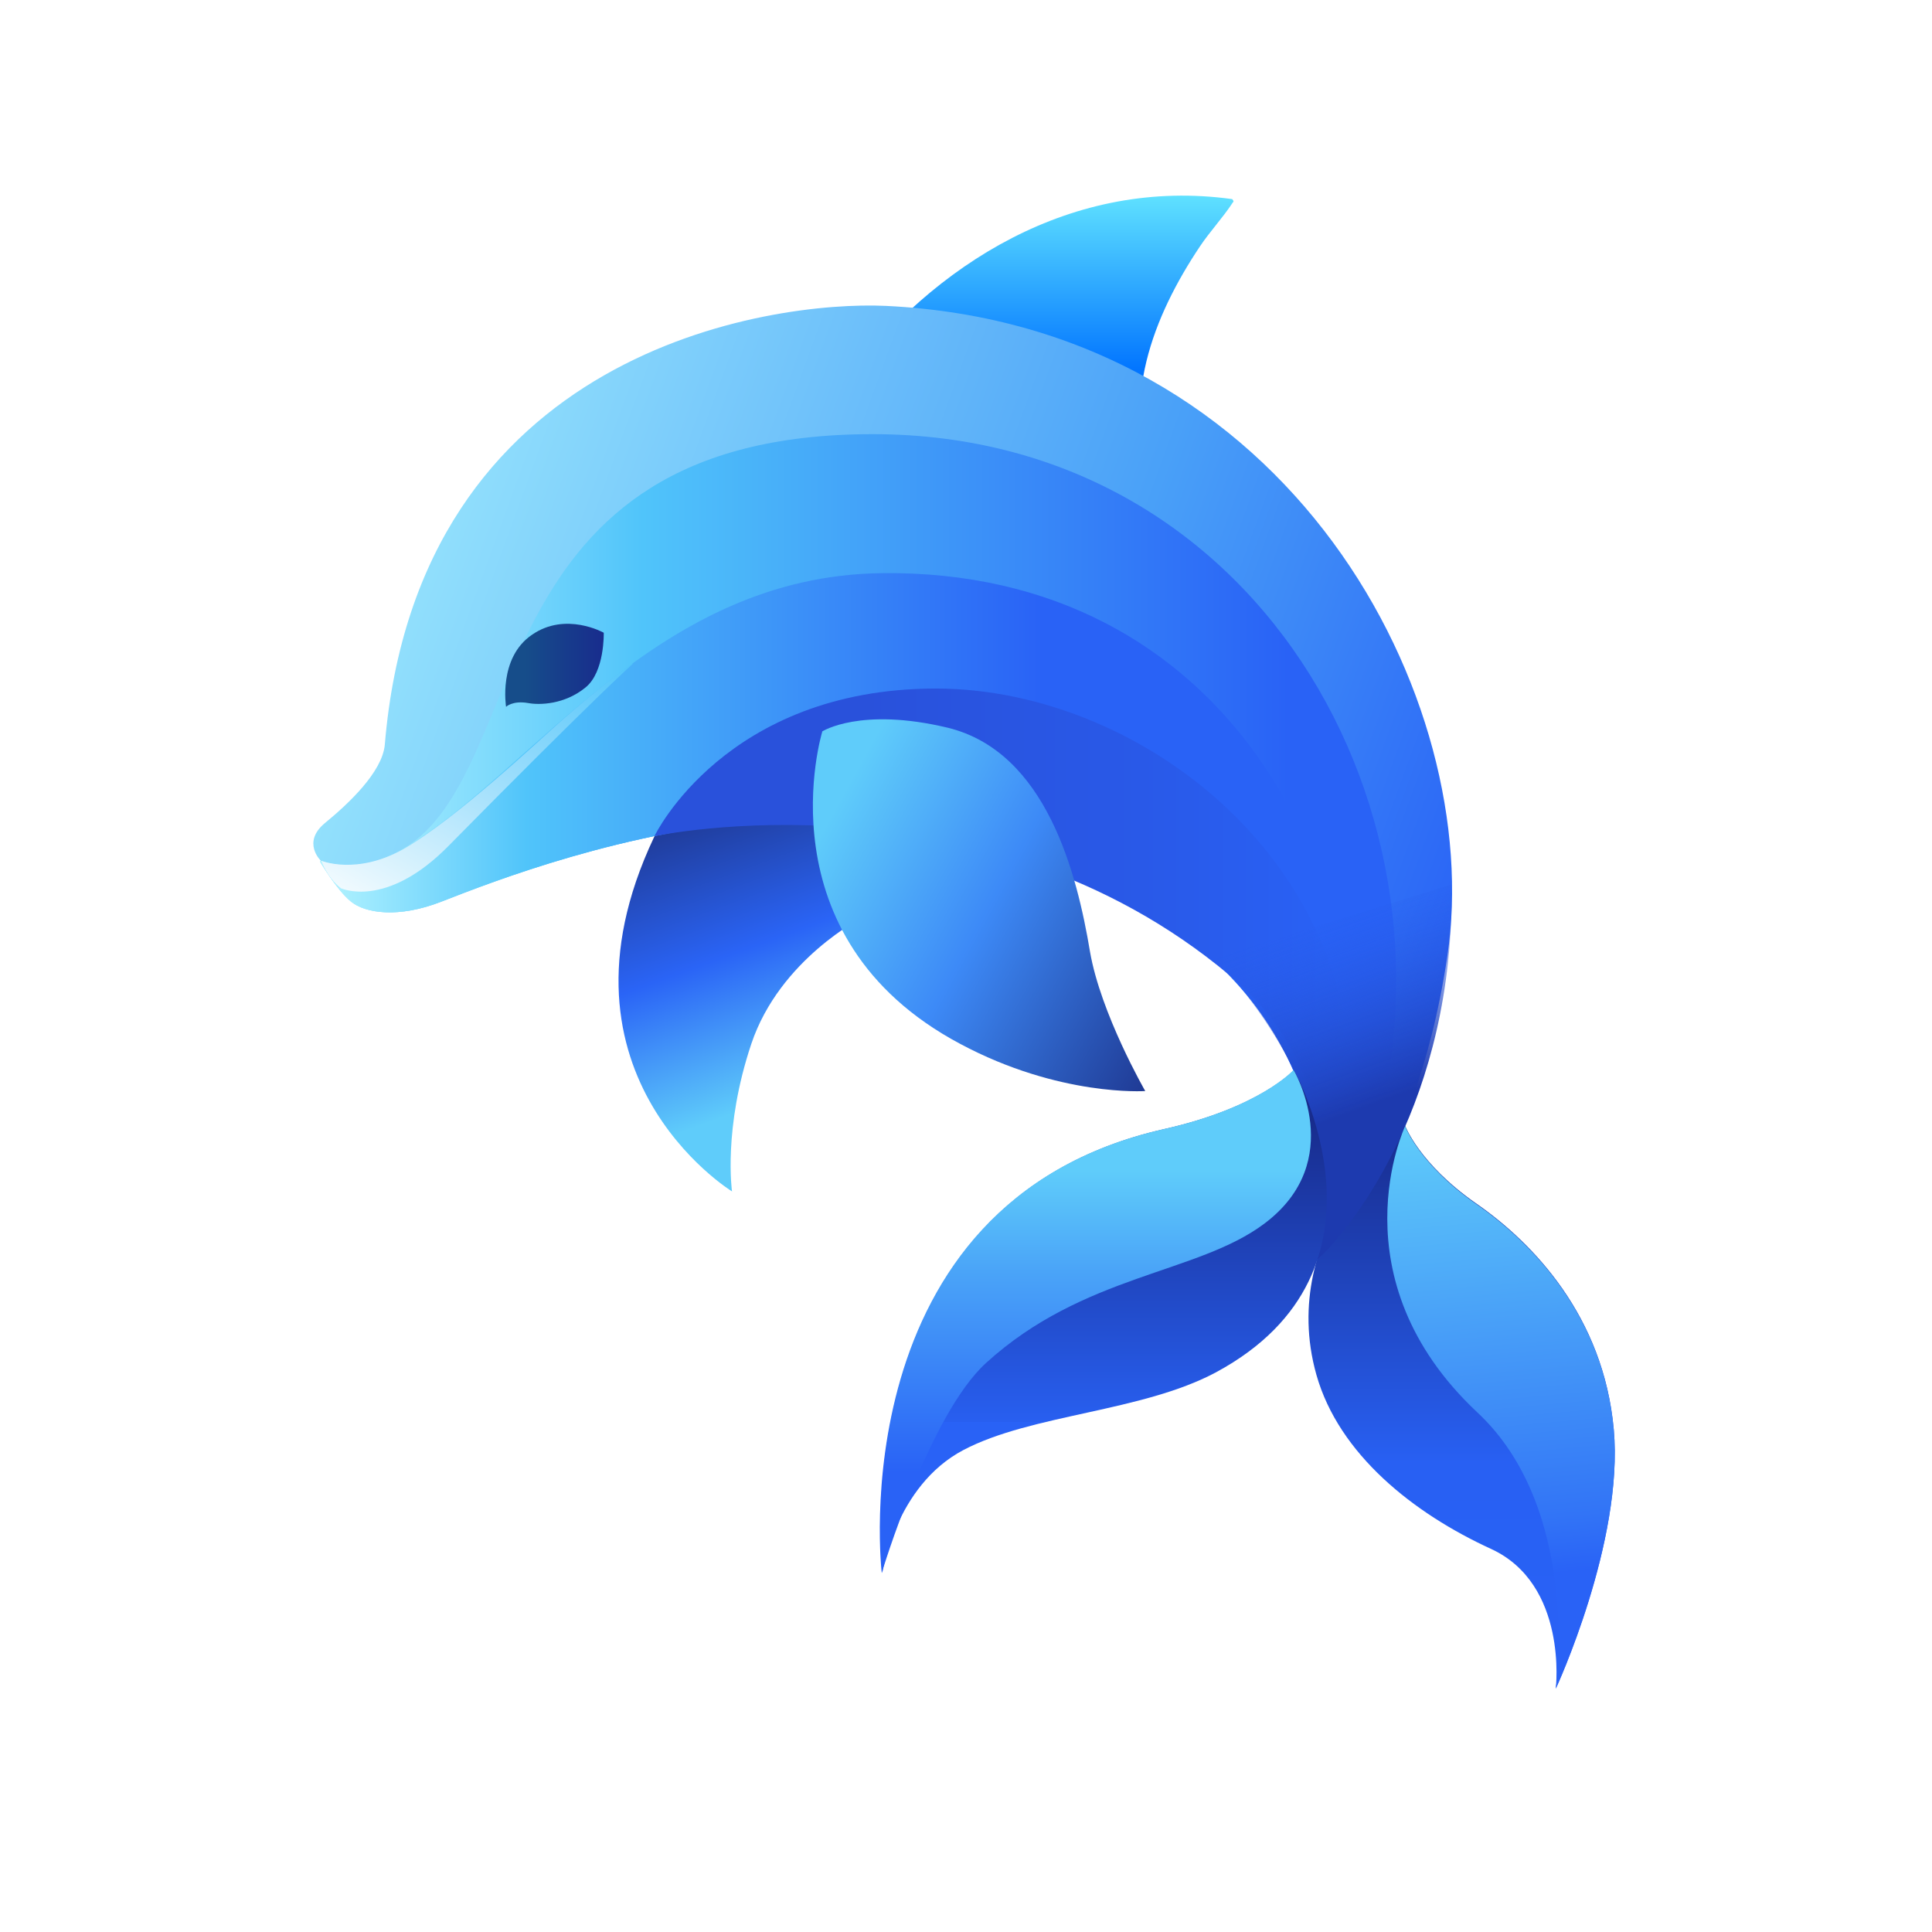
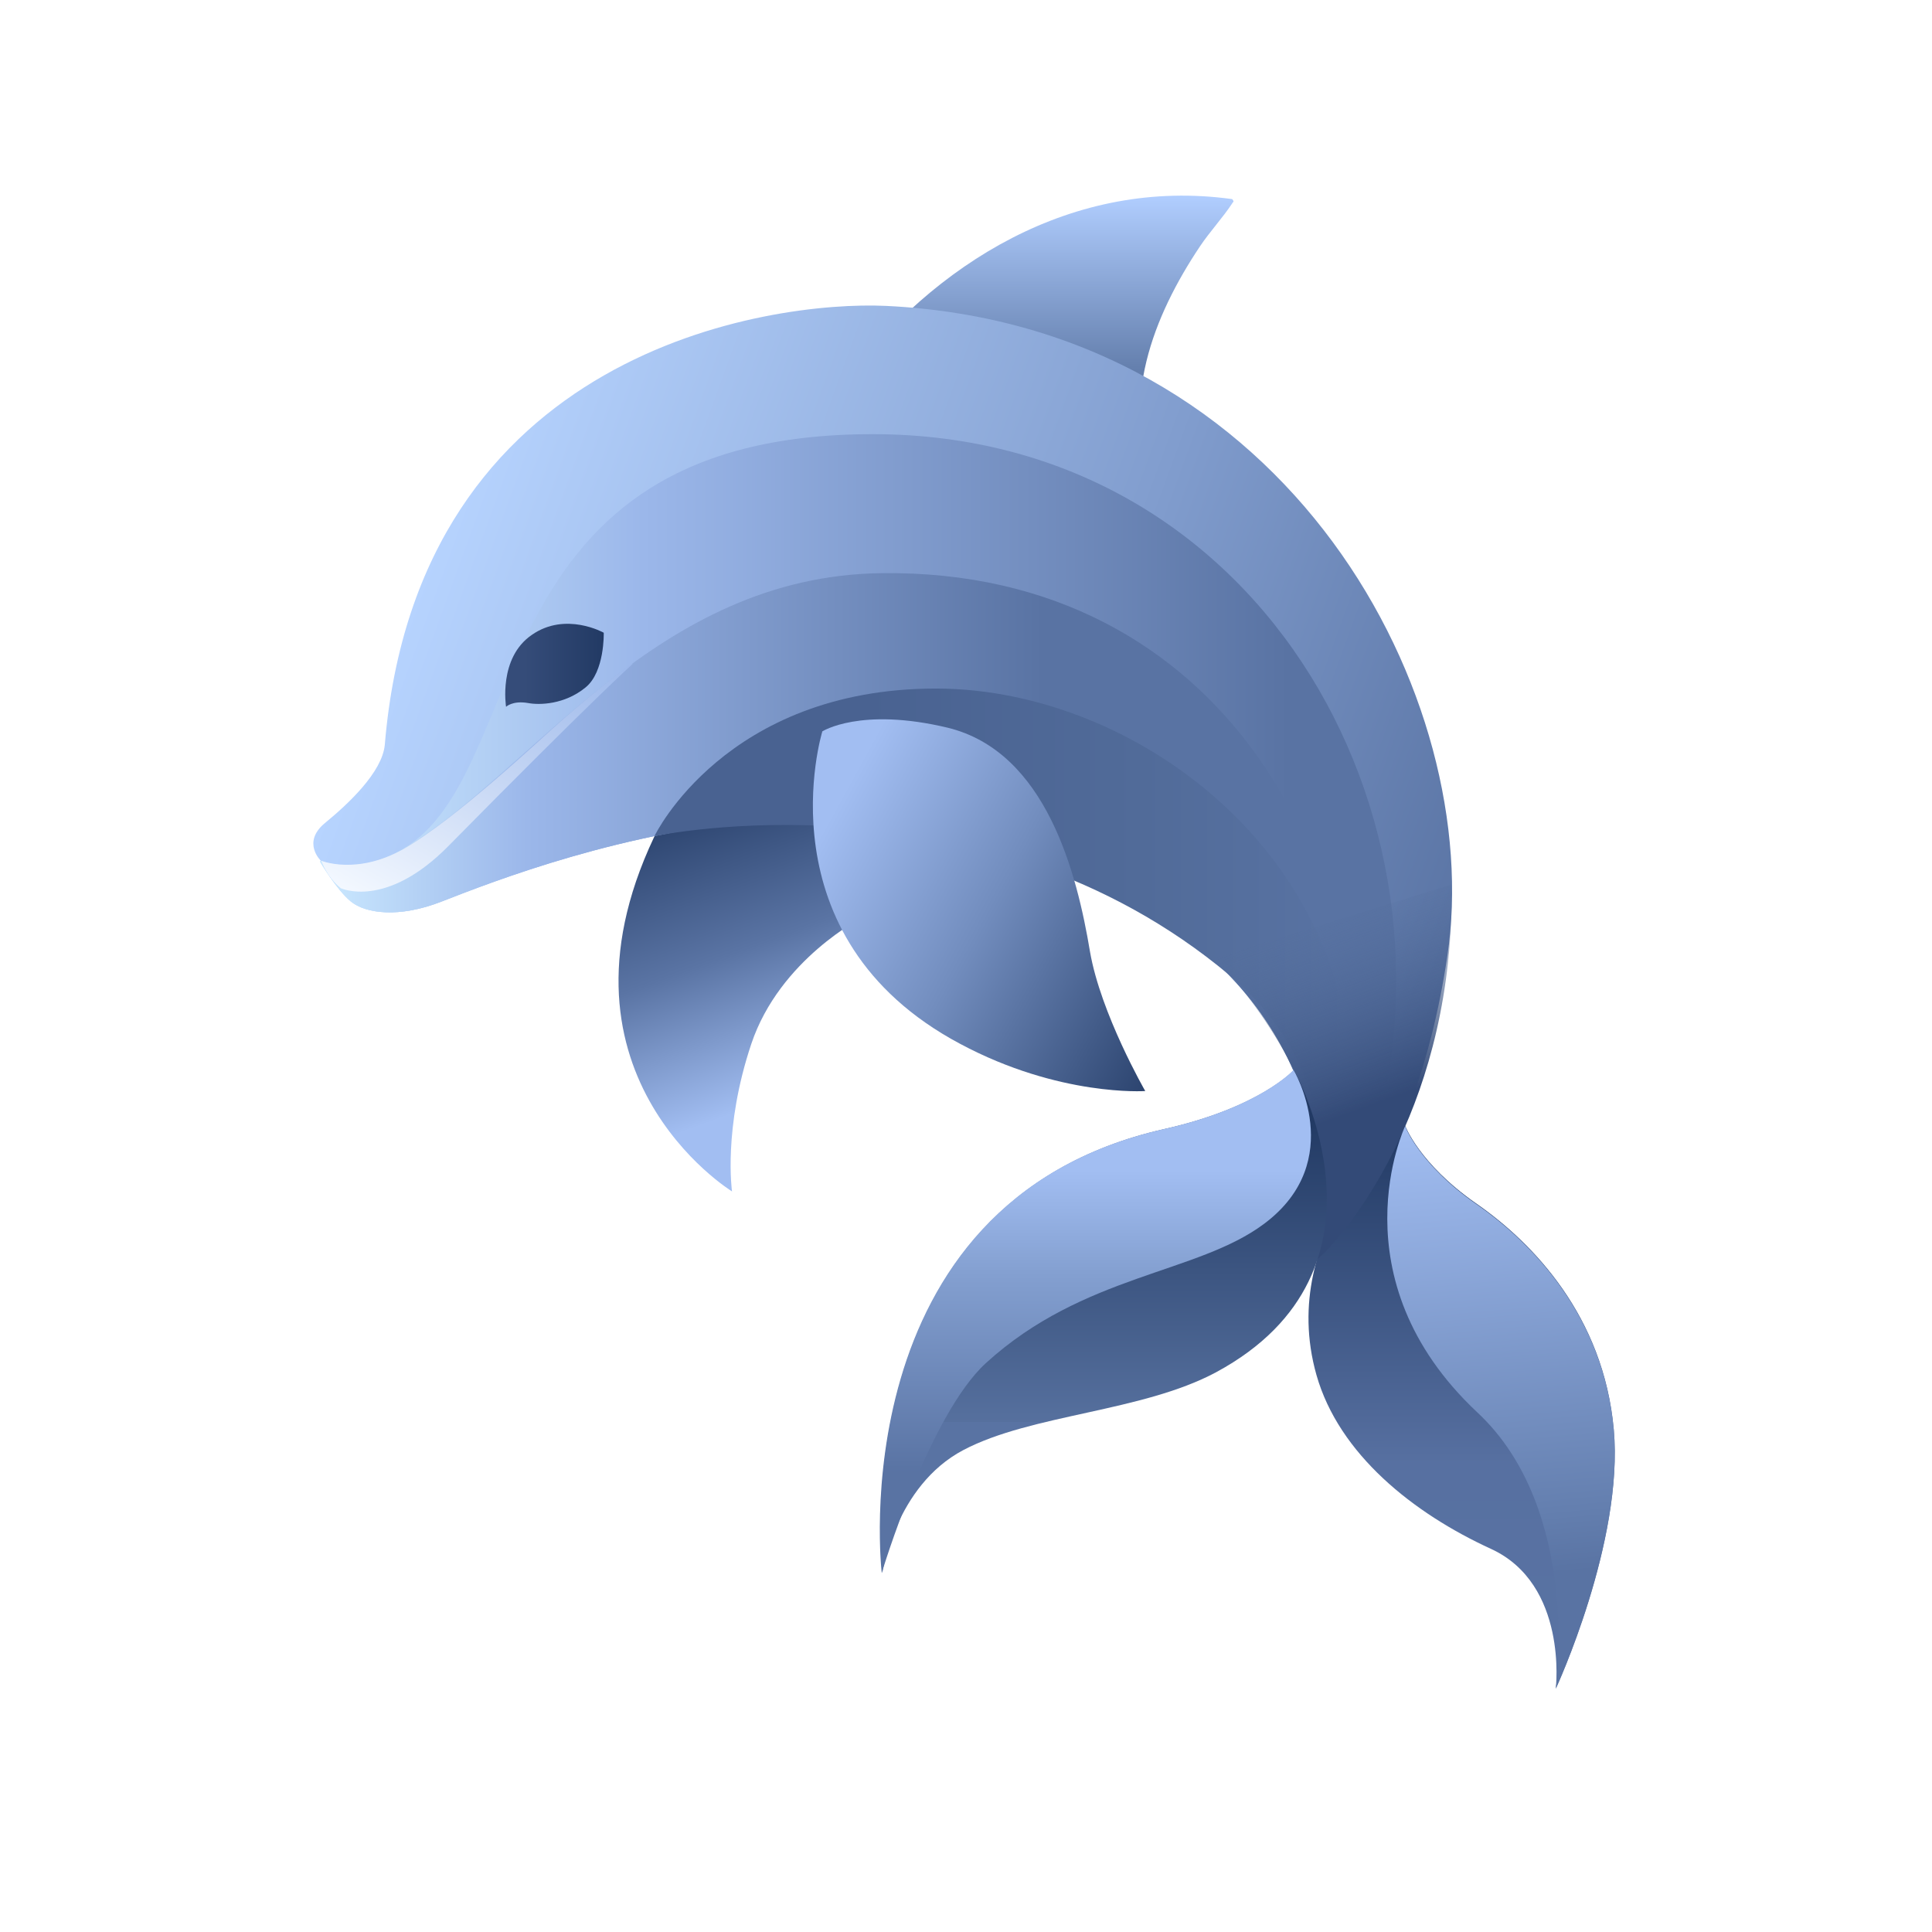
<svg xmlns="http://www.w3.org/2000/svg" id="Layer_1" version="1.1" viewBox="0 0 360 360">
  <defs>
    <style>
      .st0 {
        fill: url(#linear-gradient2);
      }

      .st1 {
        fill: url(#linear-gradient1);
      }

      .st2 {
        fill: url(#linear-gradient9);
      }

      .st3 {
        fill: url(#linear-gradient3);
      }

      .st4 {
        fill: url(#linear-gradient6);
      }

      .st5 {
        fill: url(#linear-gradient8);
      }

      .st6 {
        fill: url(#linear-gradient7);
      }

      .st7 {
        fill: url(#linear-gradient5);
      }

      .st8 {
        fill: url(#linear-gradient4);
      }

      .st9 {
        fill: url(#linear-gradient13);
      }

      .st10 {
        fill: url(#linear-gradient12);
      }

      .st11 {
        fill: url(#linear-gradient11);
      }

      .st12 {
        fill: url(#linear-gradient10);
      }

      .st13 {
        fill: url(#linear-gradient);
      }
    </style>
    <linearGradient id="linear-gradient" x1="12.5" y1="-2650.1" x2="3.2" y2="-2754.6" gradientTransform="translate(24.3 -2428.8) rotate(-5.1) scale(1 -1)" gradientUnits="userSpaceOnUse">
-       <stop offset="0" stop-color="#182c8d" />
-       <stop offset=".6" stop-color="#2860f3" />
-       <stop offset="1" stop-color="#2962f6" />
+       <stop offset="0" stop-color="#223a64" />
+       <stop offset=".6" stop-color="#5770a1" />
+       <stop offset="1" stop-color="#5973a3" />
    </linearGradient>
    <linearGradient id="linear-gradient1" x1="190.6" y1="466.4" x2="190.6" y2="520.5" gradientTransform="translate(0 -430)" gradientUnits="userSpaceOnUse">
-       <stop offset="0" stop-color="#5fe1ff" />
-       <stop offset=".6" stop-color="#0275ff" />
+       <stop offset="0" stop-color="#b1ceff" />
+       <stop offset=".6" stop-color="#647fad" />
    </linearGradient>
    <linearGradient id="linear-gradient2" x1="79.6" y1="-2308.2" x2="276" y2="-2379.6" gradientTransform="translate(0 -2210) scale(1 -1)" gradientUnits="userSpaceOnUse">
-       <stop offset="0" stop-color="#92e0fc" />
-       <stop offset=".6" stop-color="#49a0f8" />
-       <stop offset="1" stop-color="#2962f6" />
+       <stop offset="0" stop-color="#b7d4ff" />
+       <stop offset=".6" stop-color="#819dce" />
+       <stop offset="1" stop-color="#5973a3" />
    </linearGradient>
    <linearGradient id="linear-gradient3" x1="59.6" y1="-2368.4" x2="260.2" y2="-2368.4" gradientTransform="translate(0 -2210) scale(1 -1)" gradientUnits="userSpaceOnUse">
-       <stop offset="0" stop-color="#b4f4ff" />
-       <stop offset=".3" stop-color="#50c4fa" />
-       <stop offset=".9" stop-color="#2962f6" />
+       <stop offset="0" stop-color="#cbe9ff" />
+       <stop offset=".3" stop-color="#9bb7ea" />
+       <stop offset=".9" stop-color="#5973a3" />
    </linearGradient>
    <linearGradient id="linear-gradient4" x1="151.6" y1="-2427" x2="127.6" y2="-2361.1" gradientTransform="translate(0 -2210) scale(1 -1)" gradientUnits="userSpaceOnUse">
-       <stop offset=".2" stop-color="#5fccfa" />
-       <stop offset=".6" stop-color="#2a64f6" />
-       <stop offset="1" stop-color="#1f3993" />
+       <stop offset=".2" stop-color="#a2bef2" />
+       <stop offset=".6" stop-color="#5a74a4" />
+       <stop offset="1" stop-color="#2b436e" />
    </linearGradient>
    <linearGradient id="linear-gradient5" x1="59.7" y1="-2381.3" x2="252" y2="-2381.3" gradientTransform="translate(0 -2210) scale(1 -1)" gradientUnits="userSpaceOnUse">
-       <stop offset="0" stop-color="#b4f4ff" />
-       <stop offset=".2" stop-color="#50c4fa" />
-       <stop offset=".7" stop-color="#2962f6" />
+       <stop offset="0" stop-color="#cbe9ff" />
+       <stop offset=".2" stop-color="#9bb7ea" />
+       <stop offset=".7" stop-color="#5973a3" />
    </linearGradient>
    <linearGradient id="linear-gradient6" x1="122" y1="-2392.1" x2="251.6" y2="-2392.1" gradientTransform="translate(0 -2210) scale(1 -1)" gradientUnits="userSpaceOnUse">
-       <stop offset=".3" stop-color="#2951db" />
-       <stop offset=".7" stop-color="#2959e8" />
-       <stop offset="1" stop-color="#2962f6" />
+       <stop offset=".3" stop-color="#496291" />
+       <stop offset=".7" stop-color="#516b99" />
+       <stop offset="1" stop-color="#5973a3" />
    </linearGradient>
    <linearGradient id="linear-gradient7" x1="72.4" y1="-2380.6" x2="104.1" y2="-2325.6" gradientTransform="translate(0 -2210) scale(1 -1)" gradientUnits="userSpaceOnUse">
      <stop offset="0" stop-color="#fff" />
-       <stop offset="0" stop-color="#f0fafe" />
-       <stop offset="1" stop-color="#50c4fa" />
+       <stop offset="0" stop-color="#f3f8ff" />
+       <stop offset="1" stop-color="#9bb7ea" />
    </linearGradient>
    <linearGradient id="linear-gradient8" x1="247.2" y1="-2380.9" x2="267.6" y2="-2437" gradientTransform="translate(0 -2210) scale(1 -1)" gradientUnits="userSpaceOnUse">
-       <stop offset="0" stop-color="#2962f6" stop-opacity="0" />
-       <stop offset="0" stop-color="#275dee" stop-opacity=".1" />
-       <stop offset=".6" stop-color="#1d3aaf" />
+       <stop offset="0" stop-color="#5973a3" stop-opacity="0" />
+       <stop offset="0" stop-color="#546e9c" stop-opacity=".1" />
+       <stop offset=".6" stop-color="#334a77" />
    </linearGradient>
    <linearGradient id="linear-gradient9" x1="94.1" y1="-2334" x2="112.5" y2="-2334" gradientTransform="translate(0 -2210) scale(1 -1)" gradientUnits="userSpaceOnUse">
-       <stop offset=".2" stop-color="#164d8a" />
-       <stop offset="1" stop-color="#182c8d" />
+       <stop offset=".2" stop-color="#354c79" />
+       <stop offset="1" stop-color="#223a64" />
    </linearGradient>
    <linearGradient id="linear-gradient10" x1="205.6" y1="-2503.1" x2="205.6" y2="-2409.4" gradientTransform="translate(0 -2210) scale(1 -1)" gradientUnits="userSpaceOnUse">
-       <stop offset=".3" stop-color="#2962f6" />
-       <stop offset=".3" stop-color="#285ff0" />
-       <stop offset=".9" stop-color="#182c8d" />
+       <stop offset=".3" stop-color="#5973a3" />
+       <stop offset=".3" stop-color="#56709e" />
+       <stop offset=".9" stop-color="#223a64" />
    </linearGradient>
    <linearGradient id="linear-gradient11" x1="538.9" y1="-1925.9" x2="618.8" y2="-1955" gradientTransform="translate(-90.5 -1837.8) rotate(8.8) scale(1 -1)" gradientUnits="userSpaceOnUse">
-       <stop offset=".1" stop-color="#5fccfa" />
-       <stop offset=".5" stop-color="#3d8af7" />
-       <stop offset="1" stop-color="#1f3993" />
+       <stop offset=".1" stop-color="#a2bef2" />
+       <stop offset=".5" stop-color="#728dbe" />
+       <stop offset="1" stop-color="#2b436e" />
    </linearGradient>
    <linearGradient id="linear-gradient12" x1="204.1" y1="-2409.4" x2="204.1" y2="-2503.1" gradientTransform="translate(0 -2210) scale(1 -1)" gradientUnits="userSpaceOnUse">
-       <stop offset=".2" stop-color="#5fccfa" />
-       <stop offset=".4" stop-color="#4aa4f8" />
-       <stop offset=".8" stop-color="#2962f6" />
+       <stop offset=".2" stop-color="#a2bef2" />
+       <stop offset=".4" stop-color="#84a0d1" />
+       <stop offset=".8" stop-color="#5973a3" />
    </linearGradient>
    <linearGradient id="linear-gradient13" x1="16.4" y1="-2649.3" x2="16.4" y2="-2756.2" gradientTransform="translate(24.3 -2428.8) rotate(-5.1) scale(1 -1)" gradientUnits="userSpaceOnUse">
-       <stop offset="0" stop-color="#5fccfa" />
-       <stop offset=".7" stop-color="#3274f6" />
-       <stop offset=".8" stop-color="#2962f6" />
+       <stop offset="0" stop-color="#a2bef2" />
+       <stop offset=".7" stop-color="#637eae" />
+       <stop offset=".8" stop-color="#5973a3" />
    </linearGradient>
  </defs>
  <g id="Layer_11" data-name="Layer_1">
    <g id="Layer_1-2">
      <path class="st13" d="M261.8,209.7s2.6,7.1,13.2,14.5c10.7,7.4,23.8,21.1,25.7,42.1,1.9,20.9-10.8,48.3-10.8,48.3,0,0,2.3-19.4-12.1-26s-28.3-17.6-32.5-32.4c-7.6-26.9,16.5-46.4,16.5-46.4h0Z" />
      <g id="cfZ4UG">
        <path class="st1" d="M151.4,79.6c2-2.3,3.6-5.2,5.5-7.7,17.2-23,43.1-38.9,72.7-34.8.5.6.1.5,0,.8-1.7,2.6-4.2,5.3-6,8-8.7,13-15.1,29.2-8.4,44.7" />
      </g>
      <path class="st0" d="M59.8,160.4s-3.6-3.4.7-7c4.4-3.6,10.7-9.5,11.2-14.6,6.1-73.6,71.8-82.8,93.4-81.8,75.5,3.6,111.7,73.5,104.6,121.1-6.3,42.4-25.5,57.8-25.5,57.8,0,0,8.7-29.4-15.1-54.1-49.8-51.9-127.4-21.4-146.9-13.8-7.9,3.1-14.1,2.2-16.8,0s-5.8-7.5-5.8-7.5h.2,0Z" />
      <path class="st3" d="M59.8,160.4s6.7,2.9,15.3-2.2c24.5-14.6,13.7-77.3,87.5-77.3s113.1,74.3,91.8,136.8c-2.7,7.9-10.2,18.2-10.2,18.2,0,0,8.7-29.4-15.1-54.1-49.8-51.9-127.4-21.4-146.9-13.8-7.9,3.1-14.1,2.2-16.8,0s-5.8-7.5-5.8-7.5h.2,0Z" />
      <path class="st8" d="M154.7,151.8l6.1,19.1s-15.5,7.8-20.8,23.6-3.6,27.5-3.6,27.5c0,0-36.6-22.4-13.5-68.1,0,0,2.5-.9,17.2-1.8,8.4-.5,14.7-.3,14.7-.3h0Z" />
      <path class="st7" d="M59.8,160.4s6.7,2.9,15.3-2.2c24.5-14.6,47.1-50.9,89.2-51.4,64.1-.8,93.7,56.3,86.7,106.6-1.1,8.3-6.7,22.5-6.7,22.5,0,0,8.7-29.4-15.1-54.1-49.8-51.9-127.4-21.4-146.9-13.8-7.9,3.1-14.1,2.2-16.8,0s-5.8-7.5-5.8-7.5h.1Z" />
      <path class="st4" d="M122,155.7s13.2-27.4,52.4-27.4,83.6,34.7,76.6,85.1c-1.1,8.3-6.7,22.5-6.7,22.5,0,0,11.2-32.1-15.1-54.1-46.4-39-107.2-26-107.2-26h0Z" />
      <path class="st6" d="M117.8,123.6s-5,3.5-13.2,10.7c-4.1,3.6-19.6,18.3-29.4,23.9-8.7,4.9-15.3,2.2-15.3,2.2,0,0,.9,2.9,3.6,5.1,0,0,8.4,4,20.1-7.9,27.1-27.5,34.3-33.9,34.3-33.9h-.1Z" />
      <path class="st5" d="M270.5,164.8c.5,40.8-18.9,63.7-23.9,68.9-.8.8-1.6,1.5-1.6,1.5,0,0,11-24.6-18.6-56.7" />
      <path class="st2" d="M94.3,131.7s-1.5-9.1,4.8-13.4c6.3-4.4,13.4-.4,13.4-.4,0,0,.2,7.3-3.4,10.2-3.9,3.2-8.6,3.3-10.7,2.9-2.9-.5-4.1.7-4.1.7h0Z" />
      <path class="st12" d="M241.1,199.4s-6.3,7-24.2,11c-60.6,13.7-52.5,82.7-52.5,82.7,0,0,2.4-16.2,15.1-22.9s33.3-7.1,47.1-14.5c35.4-19.1,14.5-56.3,14.5-56.3h0Z" />
      <path class="st11" d="M153.2,136.4s-11.7,38.2,25.7,58.1c18.5,9.9,34.5,8.8,34.5,8.8,0,0-8.3-14.4-10.3-26-2.4-14.4-8.1-37.2-26.5-41.7-16.3-3.9-23.4.7-23.4.7h0Z" />
      <path class="st10" d="M241,199.4s-6.3,7-24.2,11c-60.6,13.7-52.5,82.7-52.5,82.7,0,0,8.8-29.4,19.4-39.1,18.2-16.6,39.4-16.6,51.9-26,15.6-11.7,5.4-28.7,5.4-28.7h0Z" />
      <path class="st9" d="M261.8,209.8s2.6,7.1,13.2,14.5c10.7,7.4,23.8,21.1,25.7,42.1,1.9,20.9-10.8,48.3-10.8,48.3,0,0,4.8-33.4-14.6-51.5-26.8-25.1-13.5-53.3-13.5-53.3h0Z" />
    </g>
  </g>
</svg>
